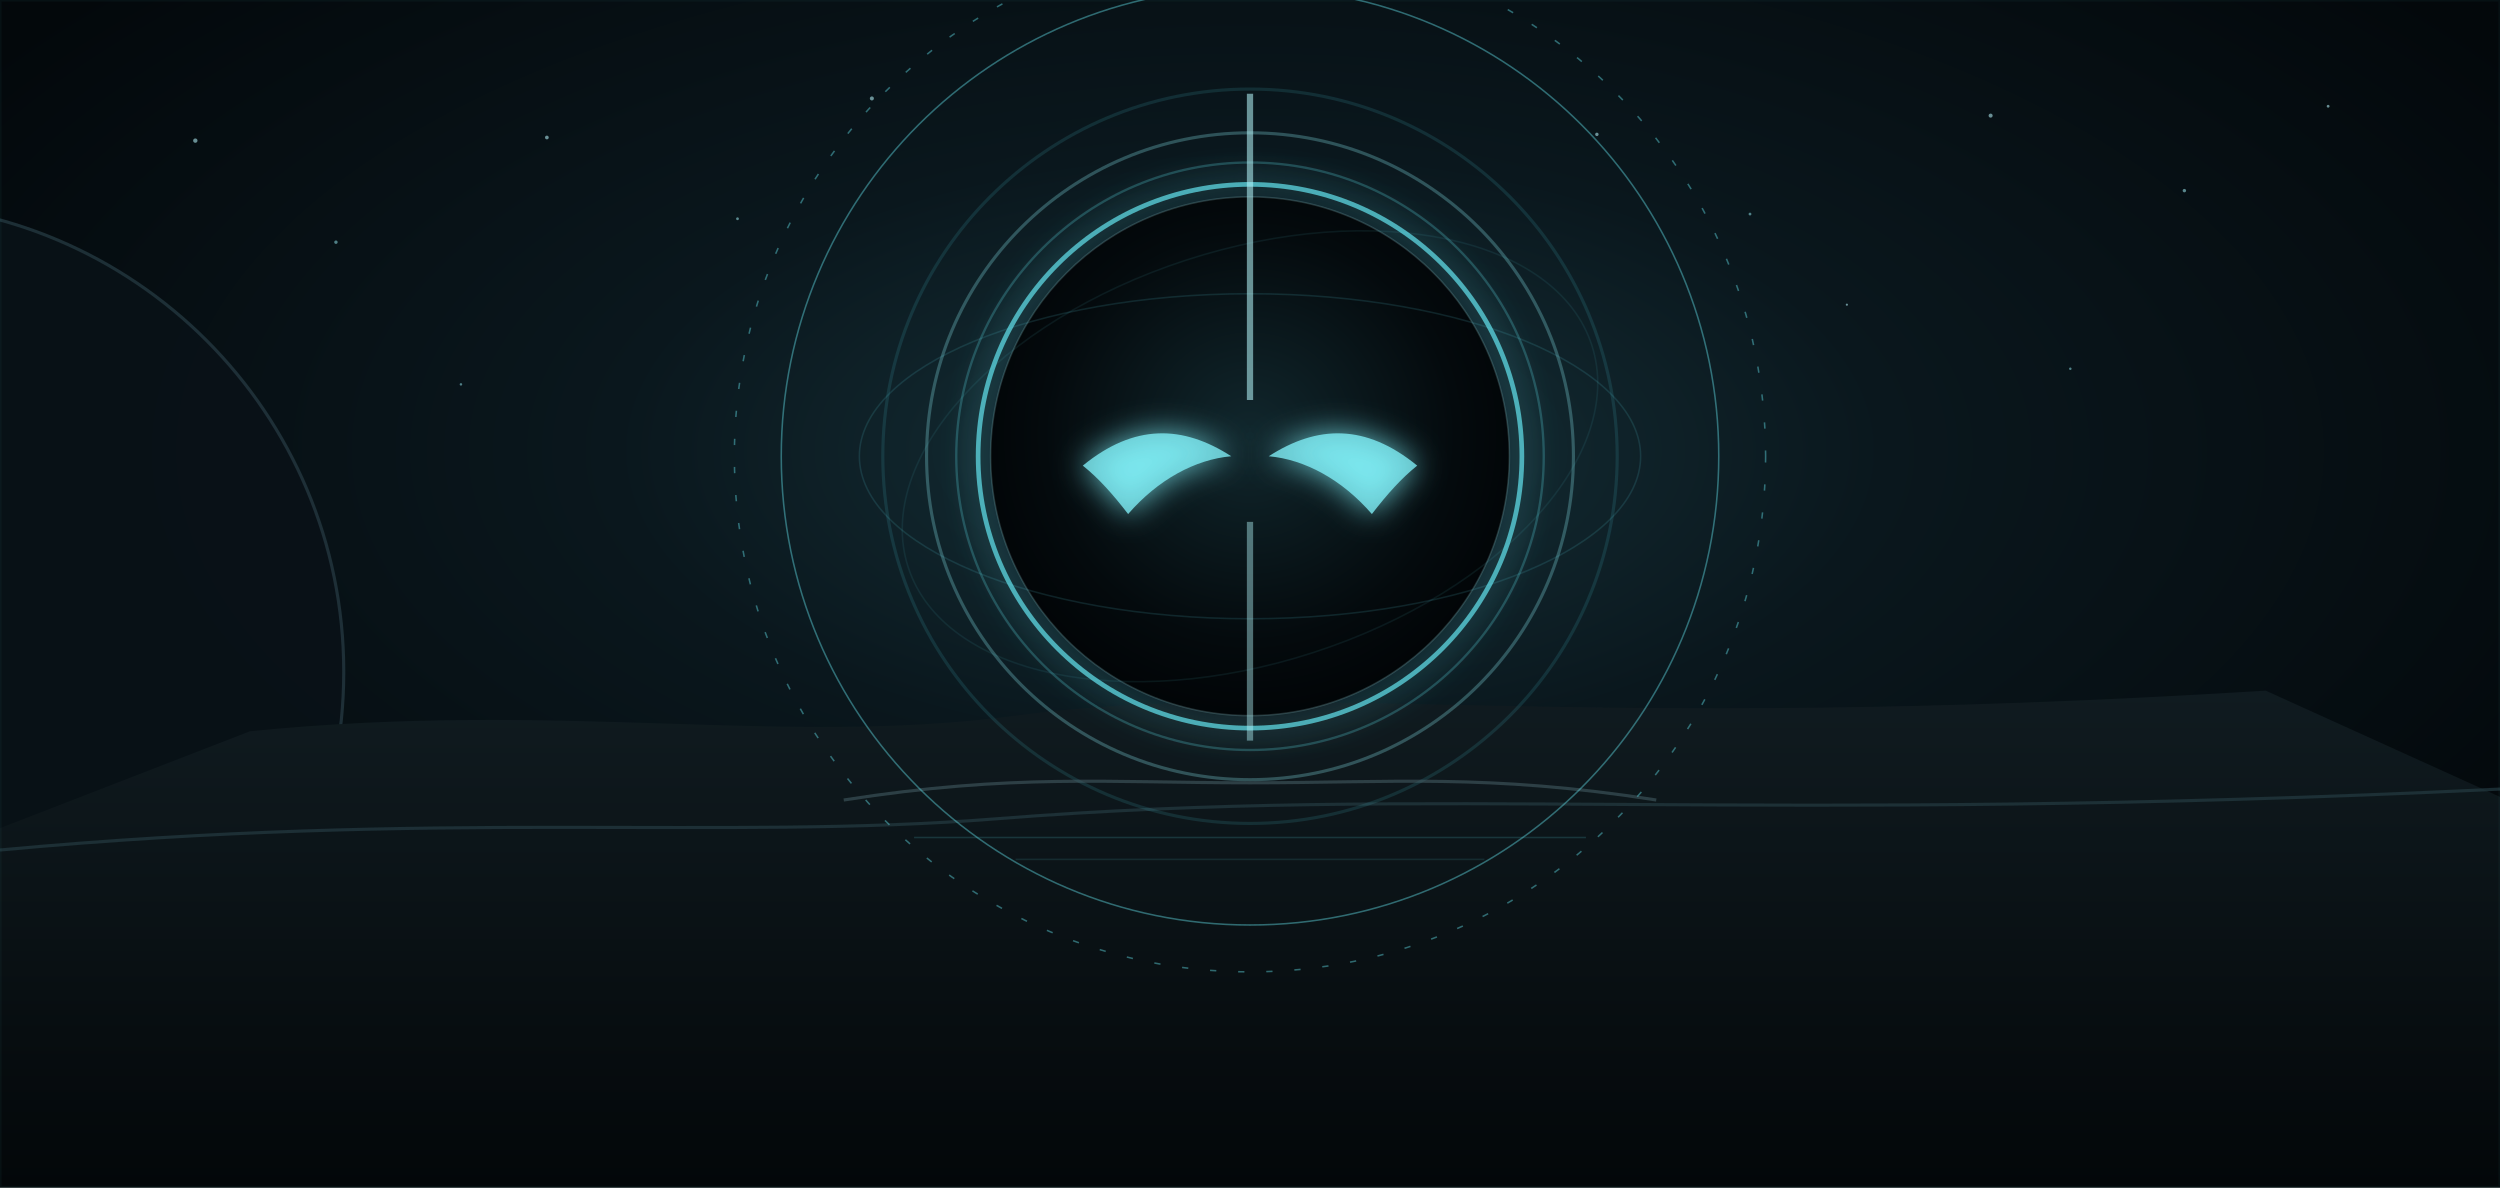
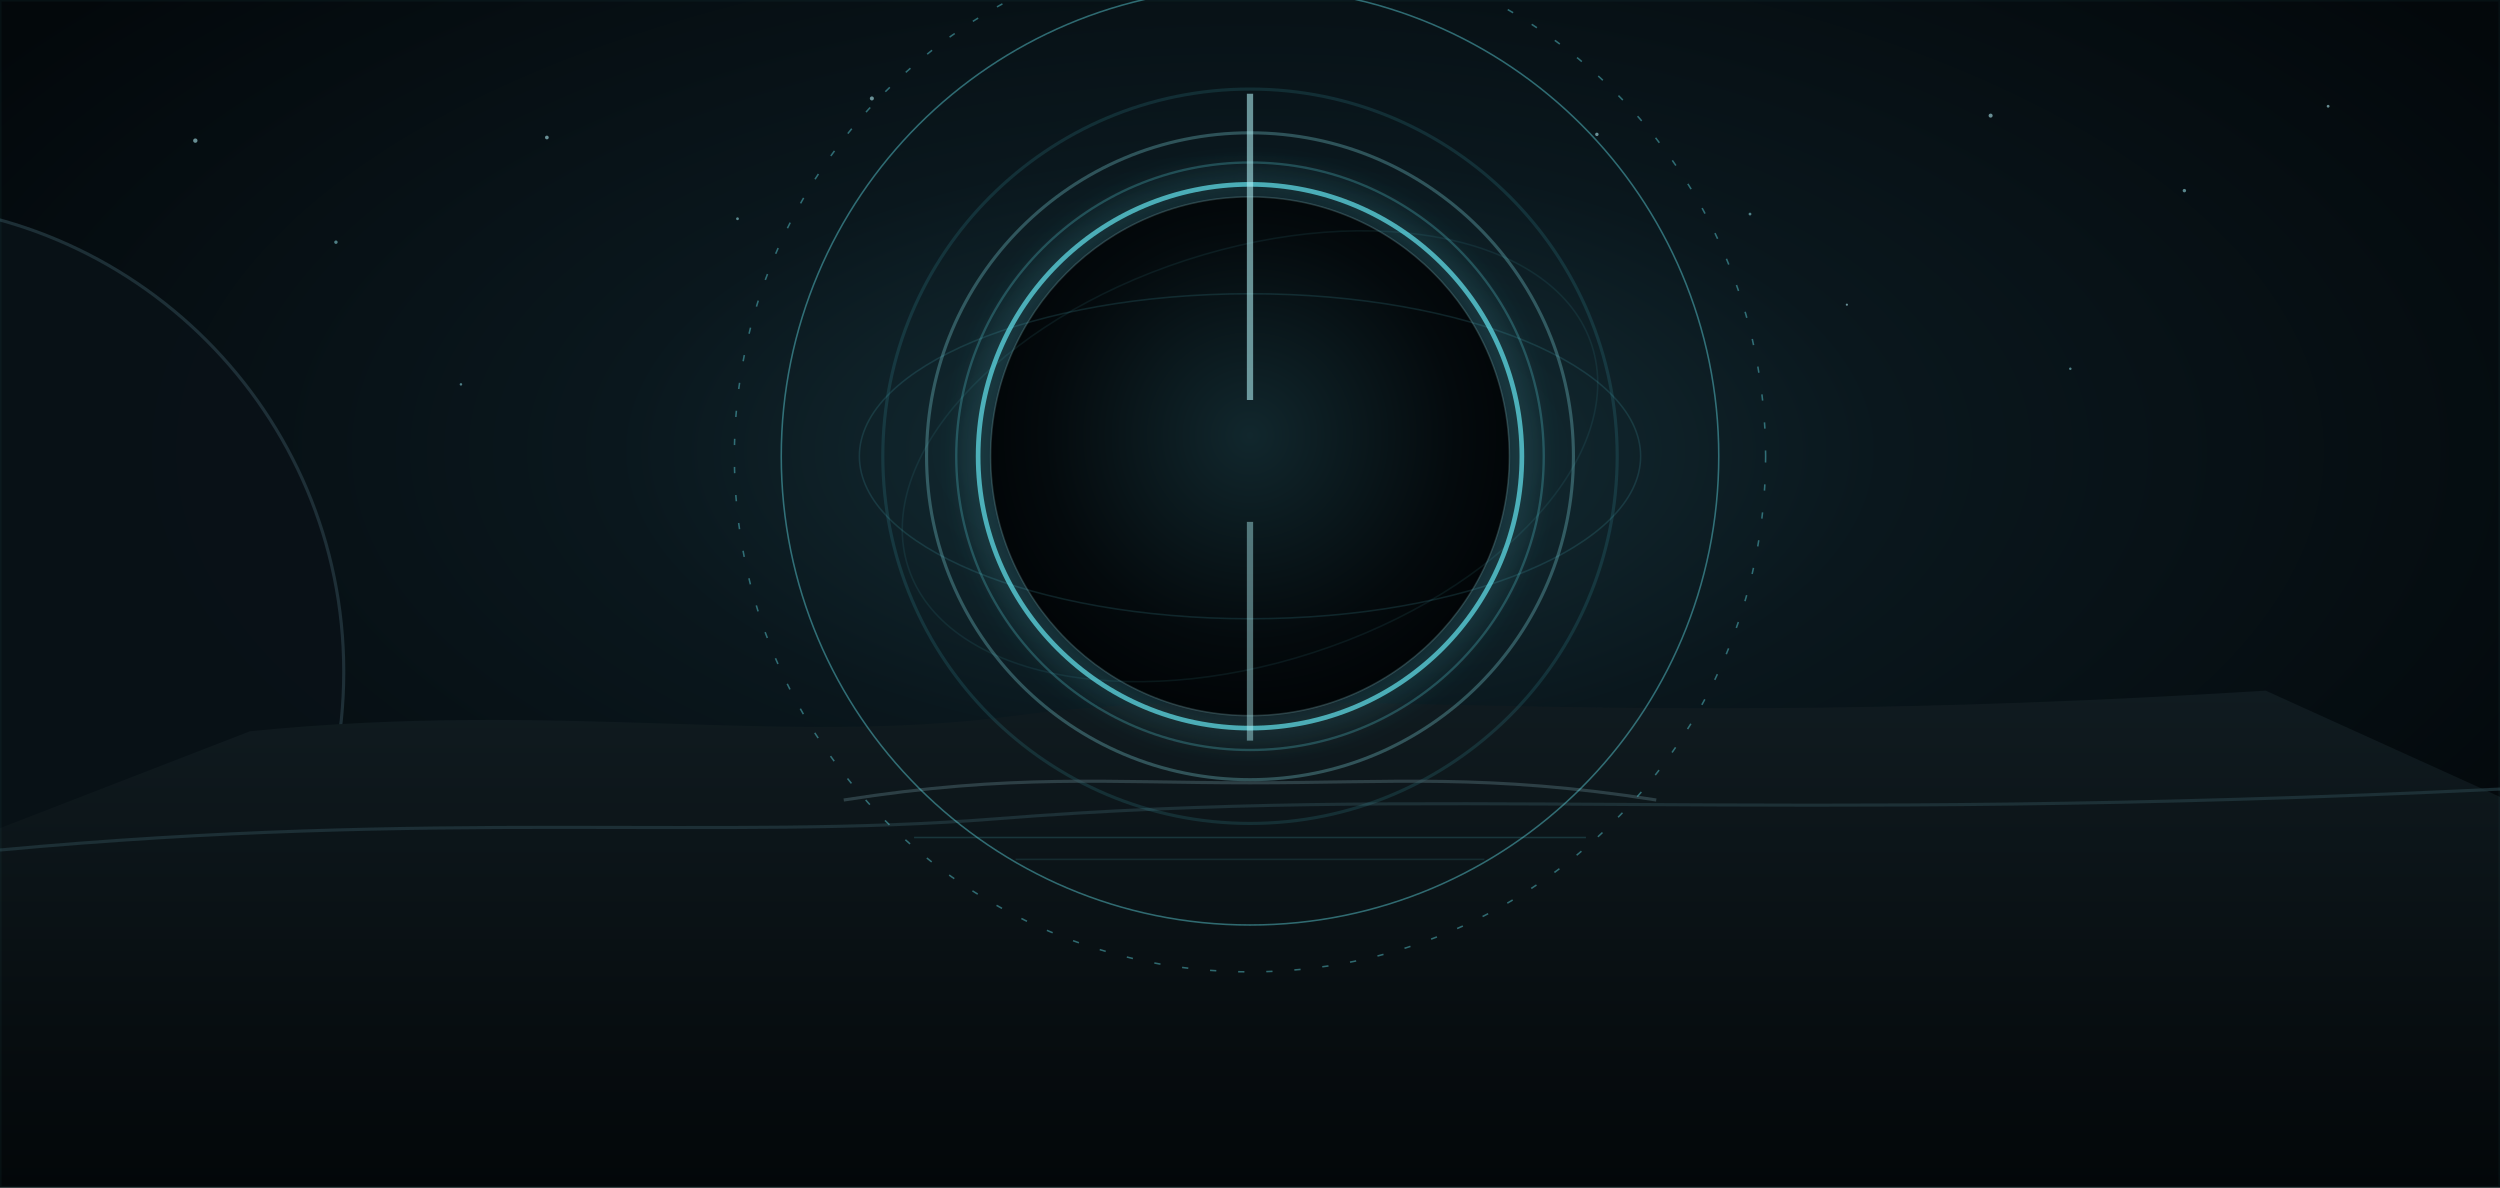
<svg xmlns="http://www.w3.org/2000/svg" viewBox="0 0 1600 760" role="img" aria-label="Decorative Orion cosmic scene">
  <defs>
    <radialGradient id="bgGlow" cx="50%" cy="38%" r="60%">
      <stop offset="0%" stop-color="#16323a" />
      <stop offset="42%" stop-color="#0a171d" />
      <stop offset="100%" stop-color="#03080b" />
    </radialGradient>
    <radialGradient id="orbFill" cx="50%" cy="46%" r="55%">
      <stop offset="0%" stop-color="#11272d" />
      <stop offset="72%" stop-color="#040a0d" />
      <stop offset="100%" stop-color="#010406" />
    </radialGradient>
    <linearGradient id="floor" x1="0" y1="0" x2="0" y2="1">
      <stop offset="0%" stop-color="#101b20" />
      <stop offset="100%" stop-color="#030709" />
    </linearGradient>
    <linearGradient id="cyanLine" x1="0" y1="0" x2="1" y2="0">
      <stop offset="0%" stop-color="#63e5ef" stop-opacity="0" />
      <stop offset="50%" stop-color="#63e5ef" stop-opacity=".85" />
      <stop offset="100%" stop-color="#63e5ef" stop-opacity="0" />
    </linearGradient>
    <filter id="glow" x="-50%" y="-50%" width="200%" height="200%">
      <feGaussianBlur stdDeviation="10" result="b" />
      <feMerge>
        <feMergeNode in="b" />
        <feMergeNode in="SourceGraphic" />
      </feMerge>
    </filter>
    <filter id="soft" x="-40%" y="-40%" width="180%" height="180%">
      <feGaussianBlur stdDeviation="28" />
    </filter>
    <mask id="orbMask">
      <rect width="1600" height="760" fill="white" />
      <circle cx="800" cy="292" r="168" fill="black" />
    </mask>
  </defs>
  <rect width="1600" height="760" fill="url(#bgGlow)" />
  <g opacity=".55">
    <circle cx="125" cy="90" r="1.4" fill="#b9f8ff" />
    <circle cx="215" cy="155" r="1.1" fill="#8bdbe3" />
    <circle cx="350" cy="88" r="1.2" fill="#b9f8ff" />
    <circle cx="472" cy="140" r=".9" fill="#9ce8ef" />
    <circle cx="558" cy="63" r="1.3" fill="#b9f8ff" />
    <circle cx="1022" cy="86" r="1.1" fill="#b9f8ff" />
    <circle cx="1120" cy="137" r=".9" fill="#8bdbe3" />
    <circle cx="1274" cy="74" r="1.3" fill="#b9f8ff" />
    <circle cx="1398" cy="122" r="1.1" fill="#9ce8ef" />
    <circle cx="1490" cy="68" r=".9" fill="#b9f8ff" />
    <circle cx="295" cy="246" r=".8" fill="#8bdbe3" />
    <circle cx="1325" cy="236" r=".8" fill="#8bdbe3" />
    <circle cx="1182" cy="195" r=".7" fill="#b9f8ff" />
  </g>
  <circle cx="-80" cy="430" r="300" fill="#091117" stroke="#1f3239" stroke-width="2" opacity=".92" />
  <path d="M160 468 C360 448 500 478 650 458 C830 434 1000 470 1450 442 L1600 510 L1600 760 L0 760 L0 530 Z" fill="url(#floor)" />
  <path d="M0 544 C280 518 462 538 638 524 C915 502 1124 528 1600 505" fill="none" stroke="#233a41" stroke-width="2" opacity=".7" />
  <path d="M180 624 L1420 624" stroke="url(#cyanLine)" stroke-width="1" opacity=".36" />
  <path d="M270 555 L1330 555" stroke="url(#cyanLine)" stroke-width="1" opacity=".22" />
  <circle cx="800" cy="292" r="235" fill="none" stroke="#4ccbd8" stroke-opacity=".14" stroke-width="2" />
  <circle cx="800" cy="292" r="207" fill="none" stroke="#8cecf3" stroke-opacity=".28" stroke-width="2" />
  <circle cx="800" cy="292" r="188" fill="none" stroke="#63e5ef" stroke-opacity=".24" stroke-width="1.5" />
  <circle cx="800" cy="292" r="174" fill="none" stroke="#63e5ef" stroke-opacity=".7" stroke-width="3" filter="url(#glow)" />
  <circle cx="800" cy="292" r="166" fill="url(#orbFill)" stroke="#b8fbff" stroke-opacity=".18" stroke-width="1" />
  <ellipse cx="800" cy="292" rx="250" ry="104" fill="none" stroke="#63e5ef" stroke-opacity=".13" stroke-width="1" />
  <ellipse cx="800" cy="292" rx="230" ry="132" fill="none" stroke="#63e5ef" stroke-opacity=".08" stroke-width="1" transform="rotate(-18 800 292)" />
-   <path d="M693 298 C726 271 757 272 788 292 C765 294 741 307 722 329 C712 316 703 306 693 298 Z" fill="#82f3fb" fill-opacity=".76" filter="url(#glow)" />
-   <path d="M907 298 C874 271 843 272 812 292 C835 294 859 307 878 329 C888 316 897 306 907 298 Z" fill="#82f3fb" fill-opacity=".76" filter="url(#glow)" />
  <rect x="796" y="58" width="8" height="198" fill="#63e5ef" opacity=".14" filter="url(#soft)" />
  <rect x="798" y="60" width="4" height="196" fill="#b8fbff" opacity=".55" />
  <rect x="796" y="333" width="8" height="142" fill="#63e5ef" opacity=".12" filter="url(#soft)" />
  <rect x="798" y="334" width="4" height="140" fill="#b8fbff" opacity=".42" />
  <path d="M540 512 C648 495 710 501 800 501 C890 501 952 495 1060 512" fill="none" stroke="#49646b" stroke-width="2" opacity=".52" />
  <path d="M585 536 L1015 536" stroke="#63e5ef" stroke-opacity=".16" />
  <path d="M650 550 L950 550" stroke="#63e5ef" stroke-opacity=".11" />
  <g opacity=".42" mask="url(#orbMask)">
    <circle cx="800" cy="292" r="300" fill="none" stroke="#63e5ef" stroke-width="1" />
    <circle cx="800" cy="292" r="330" fill="none" stroke="#63e5ef" stroke-width="1" stroke-dasharray="4 14" />
  </g>
  <rect x="0" y="0" width="1600" height="760" fill="none" stroke="#63e5ef" stroke-opacity=".04" stroke-width="2" />
</svg>
